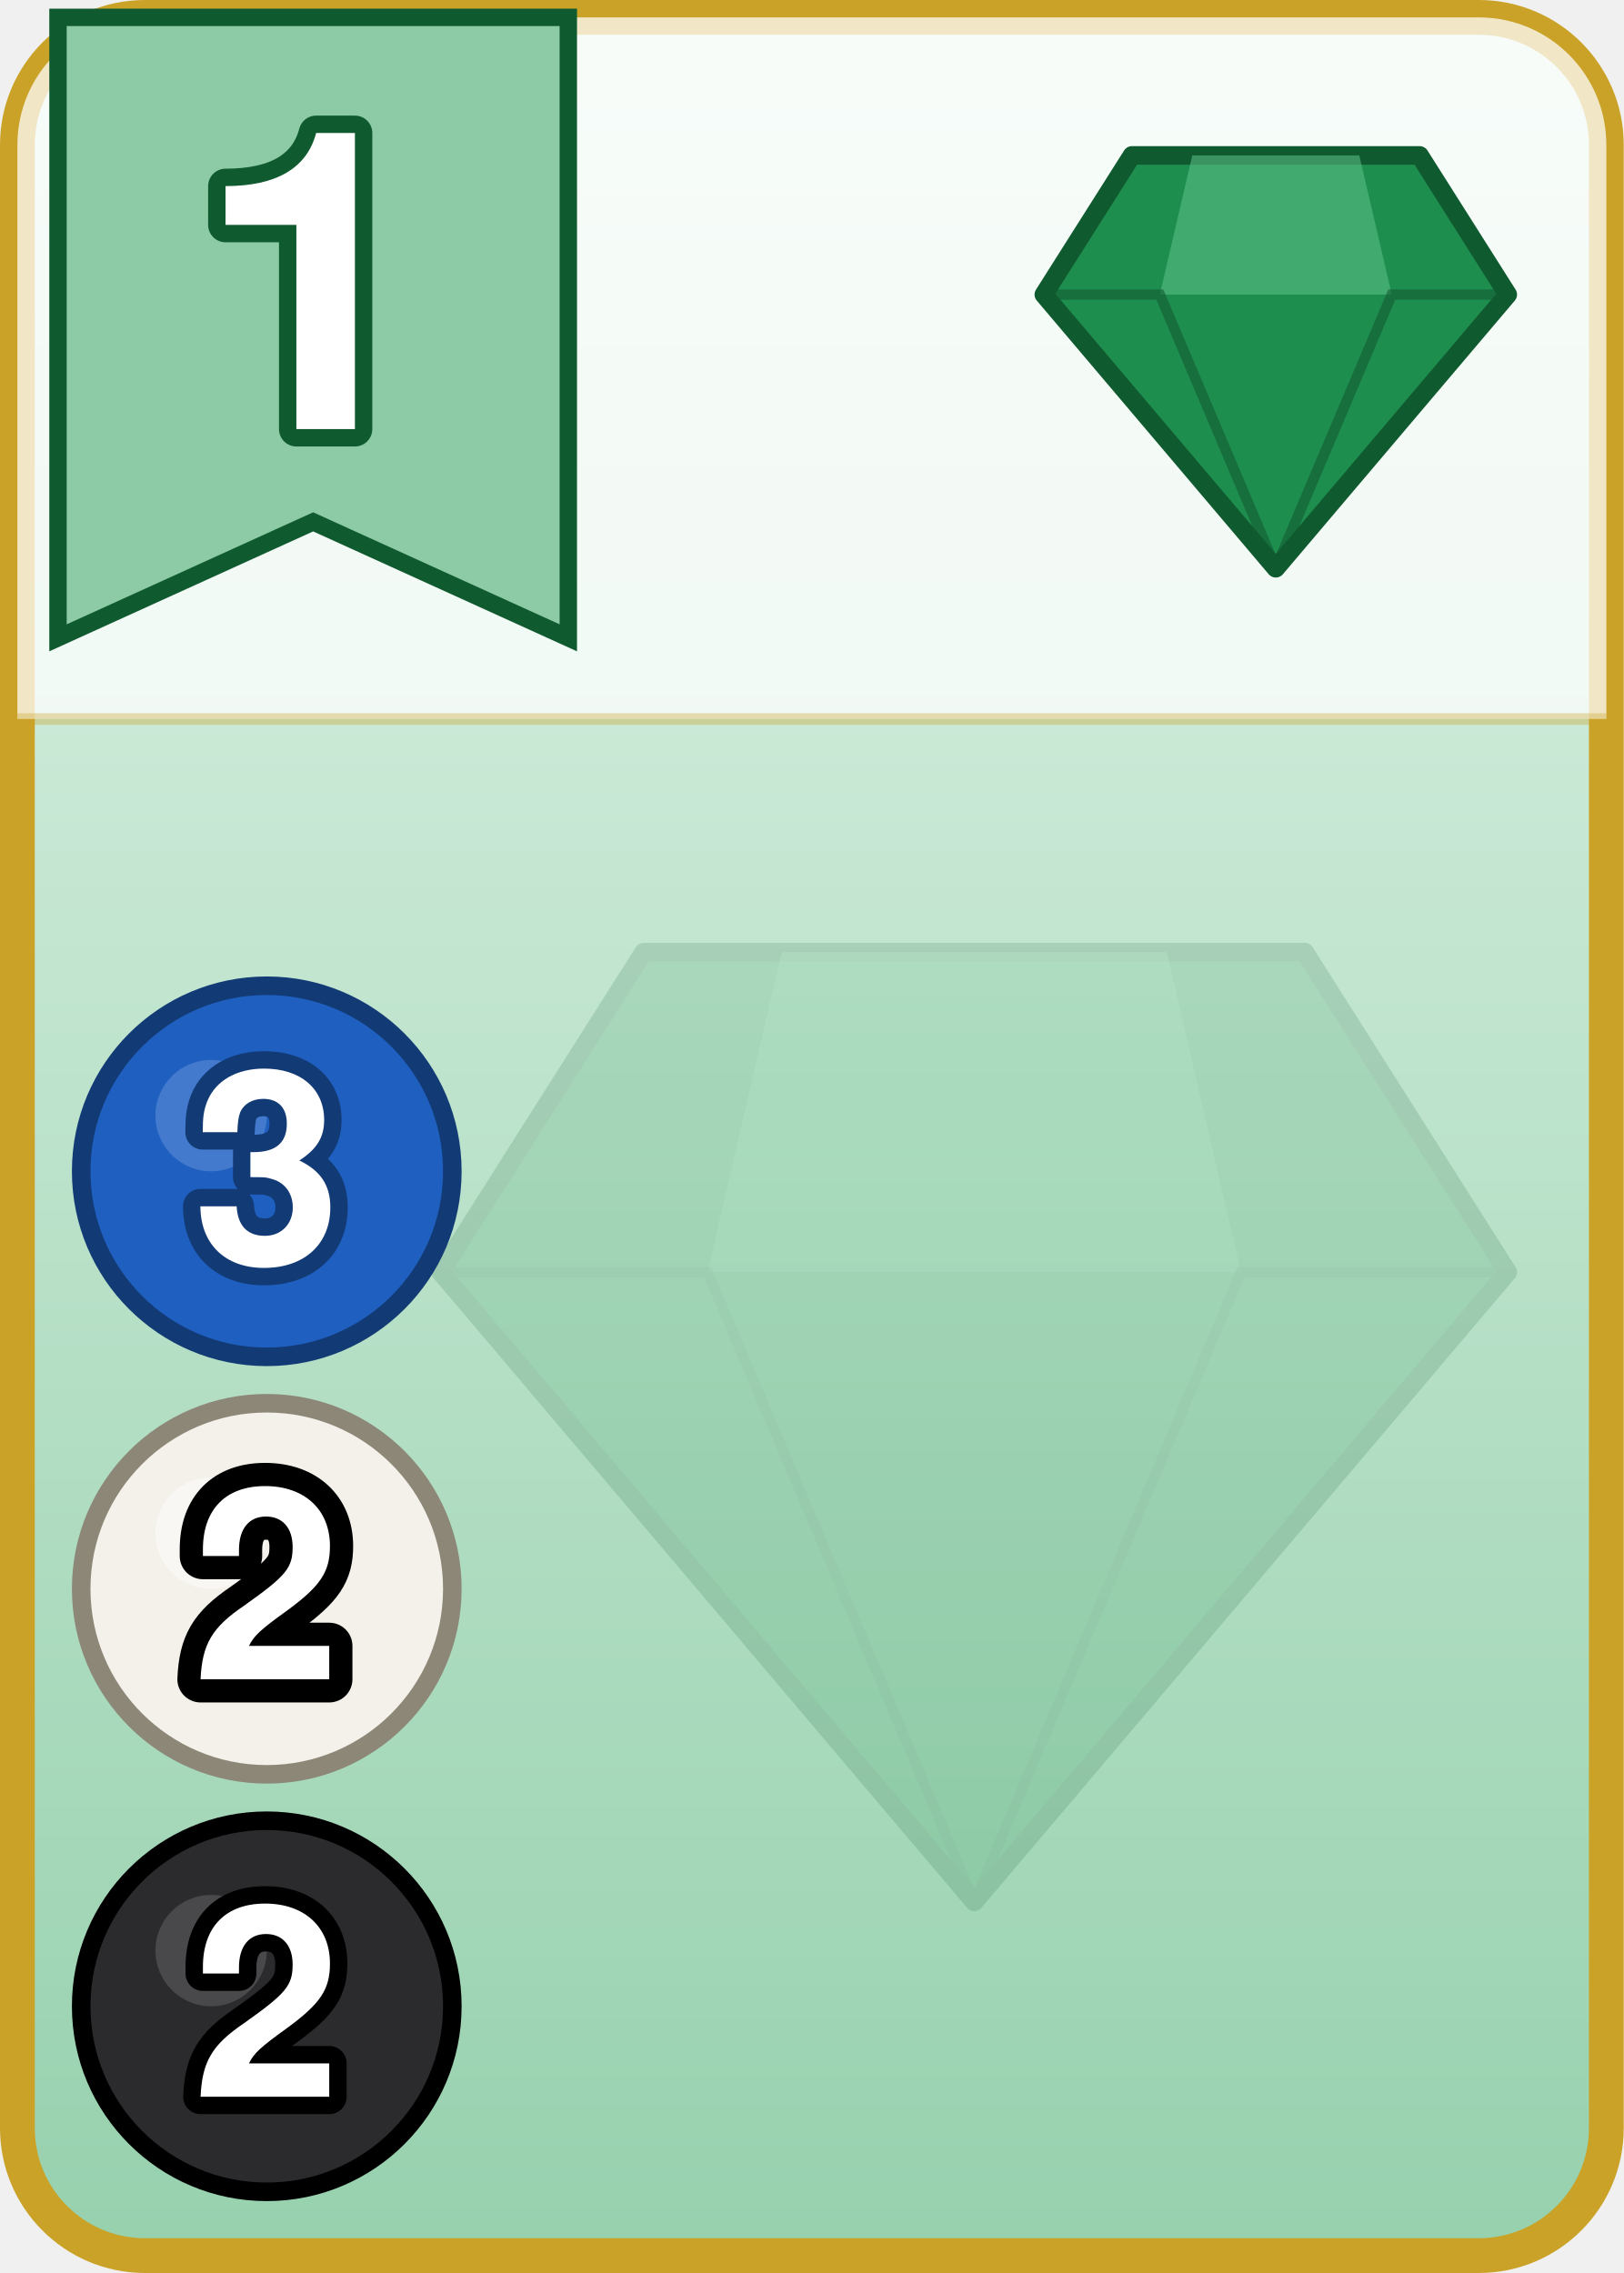
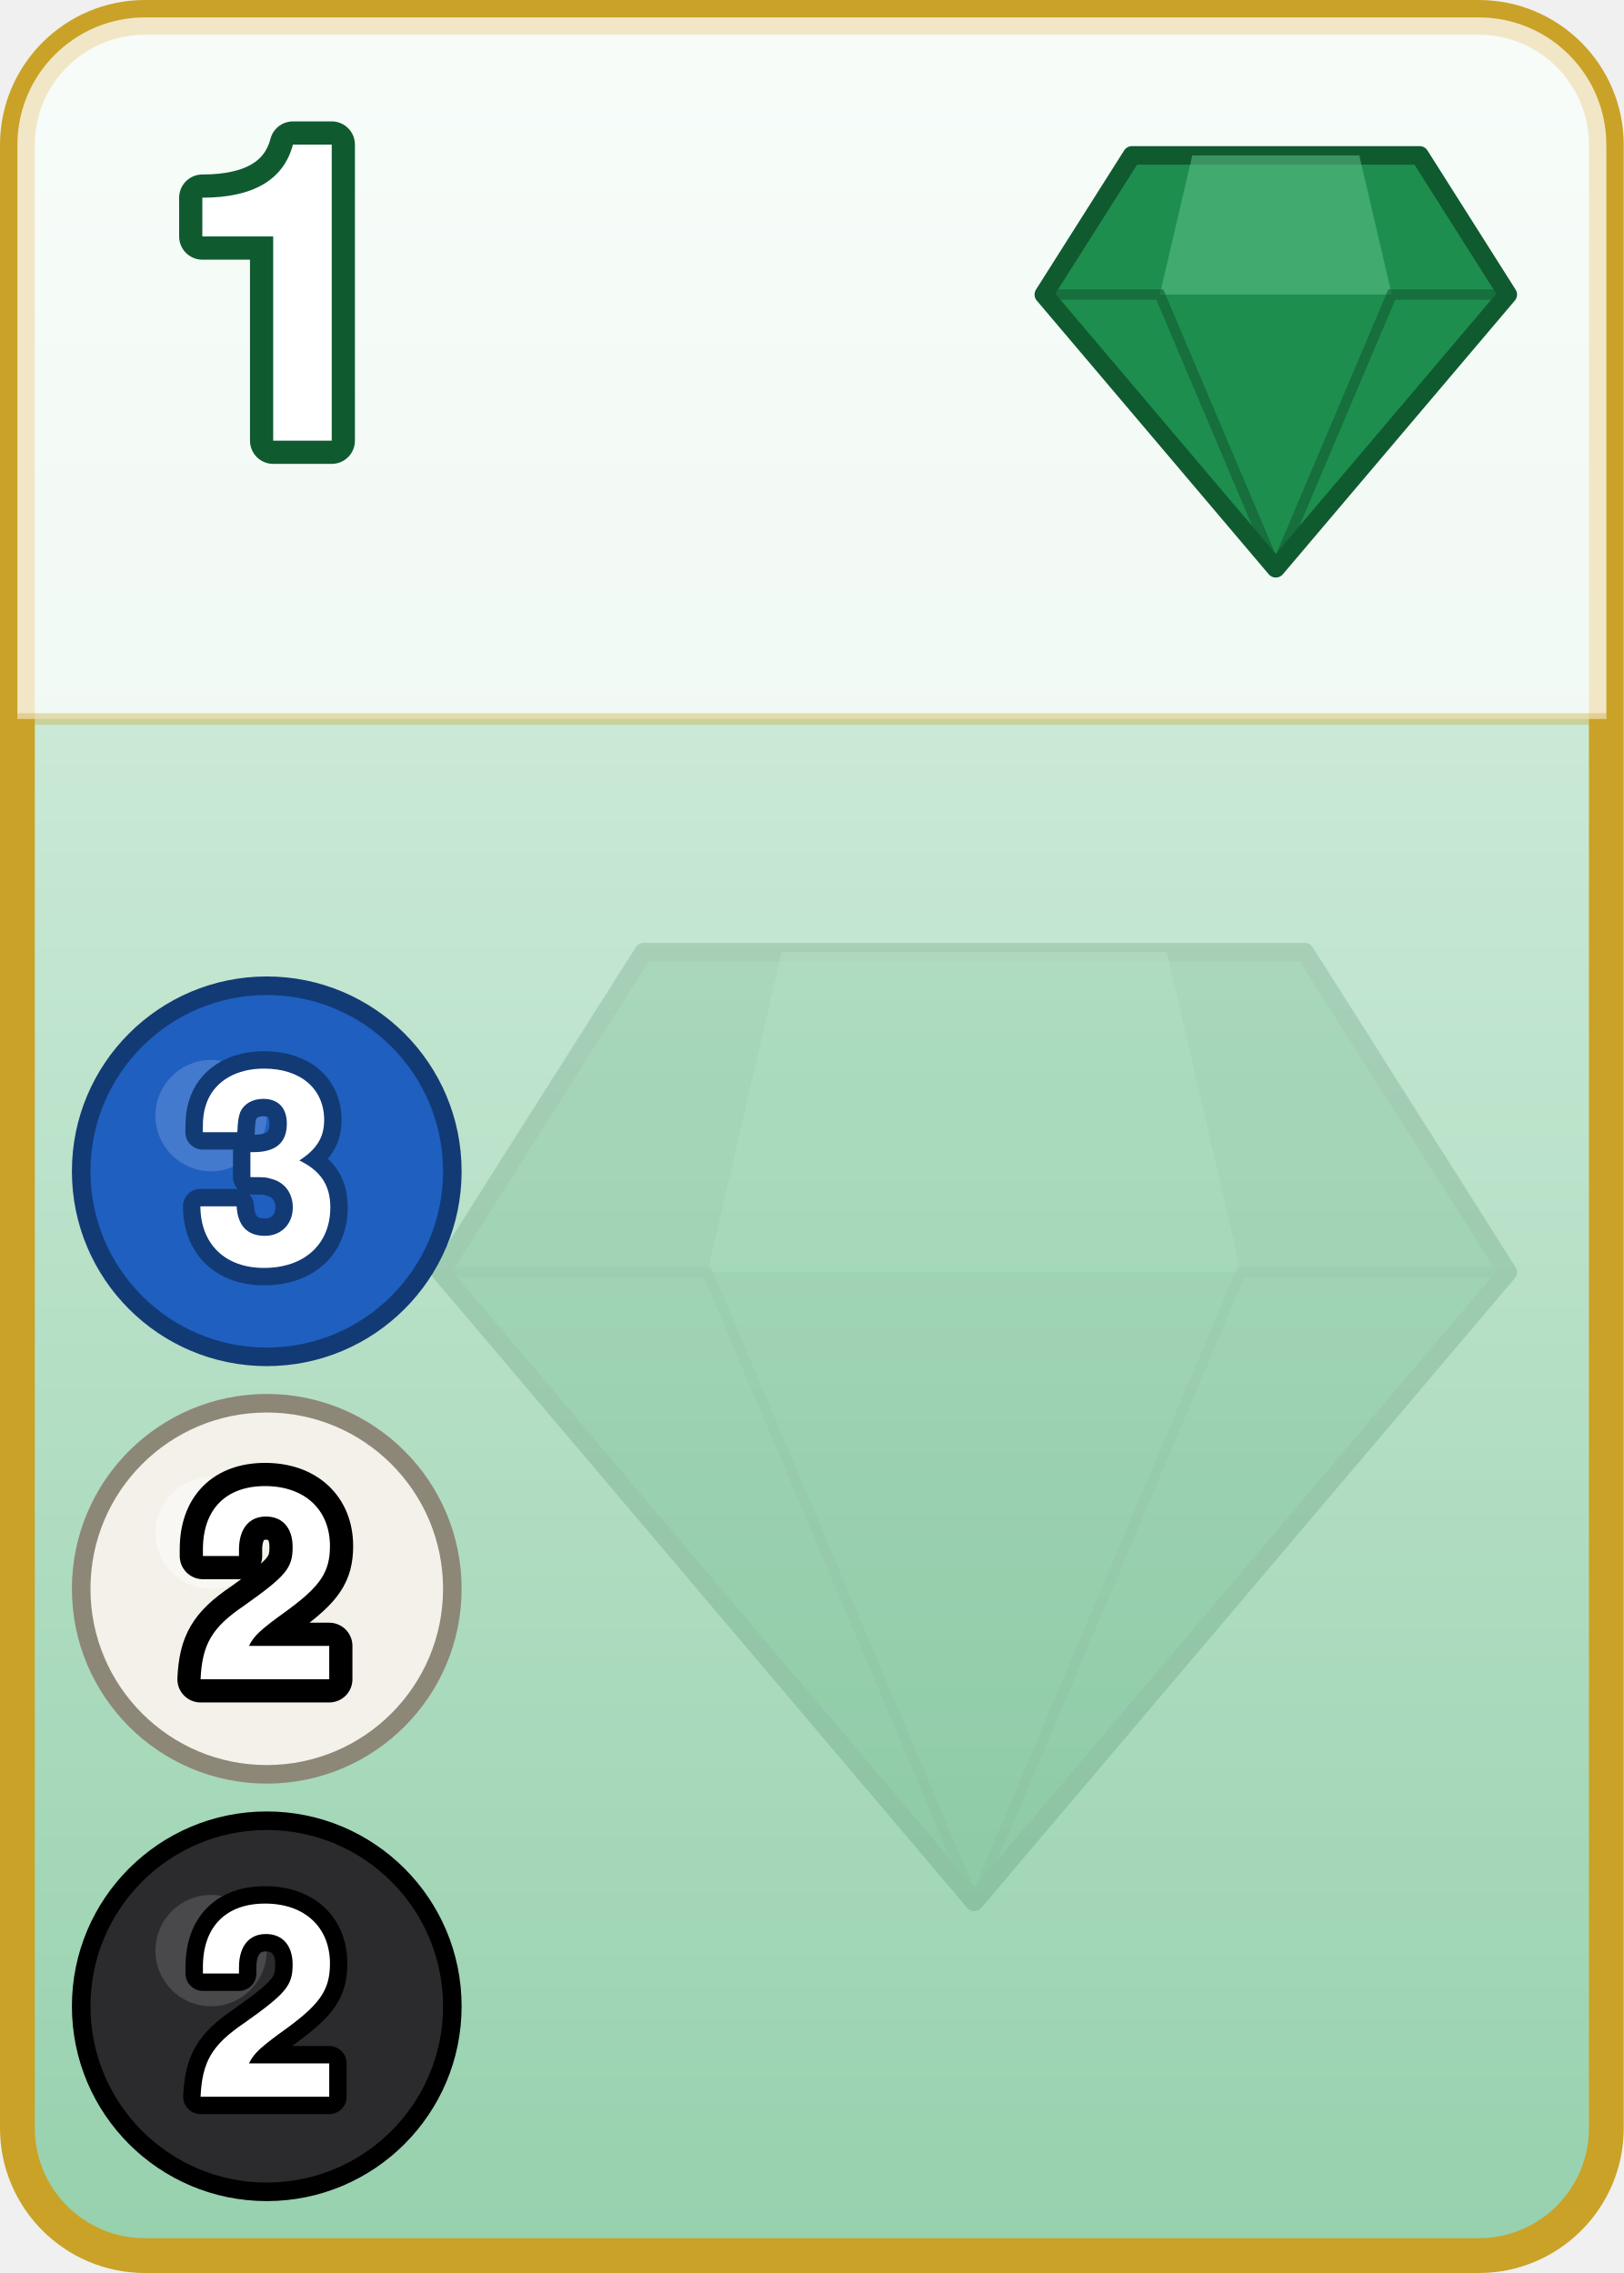
<svg xmlns="http://www.w3.org/2000/svg" width="140" height="196" viewBox="0 0 140 196" role="img" aria-label="レベル2 1点 ボーナス緑 コスト白2・青3・黒2">
  <defs>
    <linearGradient id="bgc64" x1="0" y1="0" x2="0" y2="1">
      <stop offset="0" stop-color="#E1F4E8" />
      <stop offset="1" stop-color="#97D1AE" />
    </linearGradient>
  </defs>
  <rect x="1.5" y="1.5" width="137" height="193" rx="11" fill="url(#bgc64)" stroke="#C9A227" stroke-width="3" />
  <g opacity="0.16">
    <polygon points="55.5,82.1 112.5,82.1 130.0,109.7 84.0,164.0 38.0,109.7" fill="#1E8E4E" stroke="#105A30" stroke-width="1.6" stroke-linejoin="round" />
    <polygon points="67.4,82.1 100.6,82.1 107.0,109.7 61.0,109.7" fill="#5CC189" opacity="0.55" />
    <polyline points="38.0,109.7 61.0,109.7 84.0,164.0" fill="none" stroke="#105A30" stroke-width="0.9" opacity="0.6" />
    <polyline points="130.0,109.7 107.0,109.7 84.0,164.0" fill="none" stroke="#105A30" stroke-width="0.9" opacity="0.6" />
  </g>
  <path d="M1.5,62 V12.5 A11,11 0 0 1 12.5,1.5 H127.5 A11,11 0 0 1 138.5,12.5 V62 Z" fill="#FFFFFF" opacity="0.74" />
  <line x1="1.5" y1="62" x2="138.5" y2="62" stroke="#C9A227" stroke-width="1" opacity="0.35" />
  <polygon points="97.6,13.4 122.4,13.4 130.0,25.4 110.0,49.0 90.0,25.4" fill="#1E8E4E" stroke="#105A30" stroke-width="1.6" stroke-linejoin="round" />
  <polygon points="102.8,13.4 117.2,13.4 120.0,25.4 100.0,25.4" fill="#5CC189" opacity="0.55" />
  <polyline points="90.0,25.4 100.0,25.4 110.0,49.0" fill="none" stroke="#105A30" stroke-width="0.9" opacity="0.6" />
  <polyline points="130.0,25.4 120.0,25.4 110.0,49.0" fill="none" stroke="#105A30" stroke-width="0.9" opacity="0.6" />
-   <path d="M5,1.5 H49 V55 L27,45 L5,55 Z" fill="#8CCBA5" stroke="#105A30" stroke-width="1.5" />
-   <text x="27" y="37" text-anchor="middle" font-size="36" font-weight="800" fill="#FFFFFF" stroke="#105A30" stroke-width="3" paint-order="stroke" stroke-linejoin="round" font-family="'Helvetica Neue', Helvetica, Arial, sans-serif">1</text>
+   <text x="25" y="38" text-anchor="middle" font-size="36" font-weight="800" fill="#FFFFFF" stroke="#105A30" stroke-width="4" paint-order="stroke" stroke-linejoin="round" font-family="'Helvetica Neue', Helvetica, Arial, sans-serif">1</text>
  <circle cx="23" cy="101" r="16" fill="#1F5FBF" stroke="#123A75" stroke-width="1.6" />
  <circle cx="18.2" cy="96.2" r="4.8" fill="#6E9BE0" opacity="0.45" />
  <text x="23" y="108.8" text-anchor="middle" font-size="23" font-weight="800" fill="#FFFFFF" stroke="#123A75" stroke-width="3" paint-order="stroke" stroke-linejoin="round" font-family="'Helvetica Neue', Helvetica, Arial, sans-serif">3</text>
  <circle cx="23" cy="137" r="16" fill="#F4F1EA" stroke="#8D8778" stroke-width="1.6" />
  <circle cx="18.2" cy="132.2" r="4.8" fill="#FFFFFF" opacity="0.45" />
  <text x="23" y="144.8" text-anchor="middle" font-size="23" font-weight="800" fill="#FFFFFF" stroke="#000000" stroke-width="4" paint-order="stroke" stroke-linejoin="round" font-family="'Helvetica Neue', Helvetica, Arial, sans-serif">2</text>
  <circle cx="23" cy="173" r="16" fill="#2B2B2E" stroke="#000000" stroke-width="1.6" />
  <circle cx="18.2" cy="168.2" r="4.8" fill="#6C6C72" opacity="0.45" />
  <text x="23" y="180.8" text-anchor="middle" font-size="23" font-weight="800" fill="#FFFFFF" stroke="#000000" stroke-width="3" paint-order="stroke" stroke-linejoin="round" font-family="'Helvetica Neue', Helvetica, Arial, sans-serif">2</text>
</svg>
